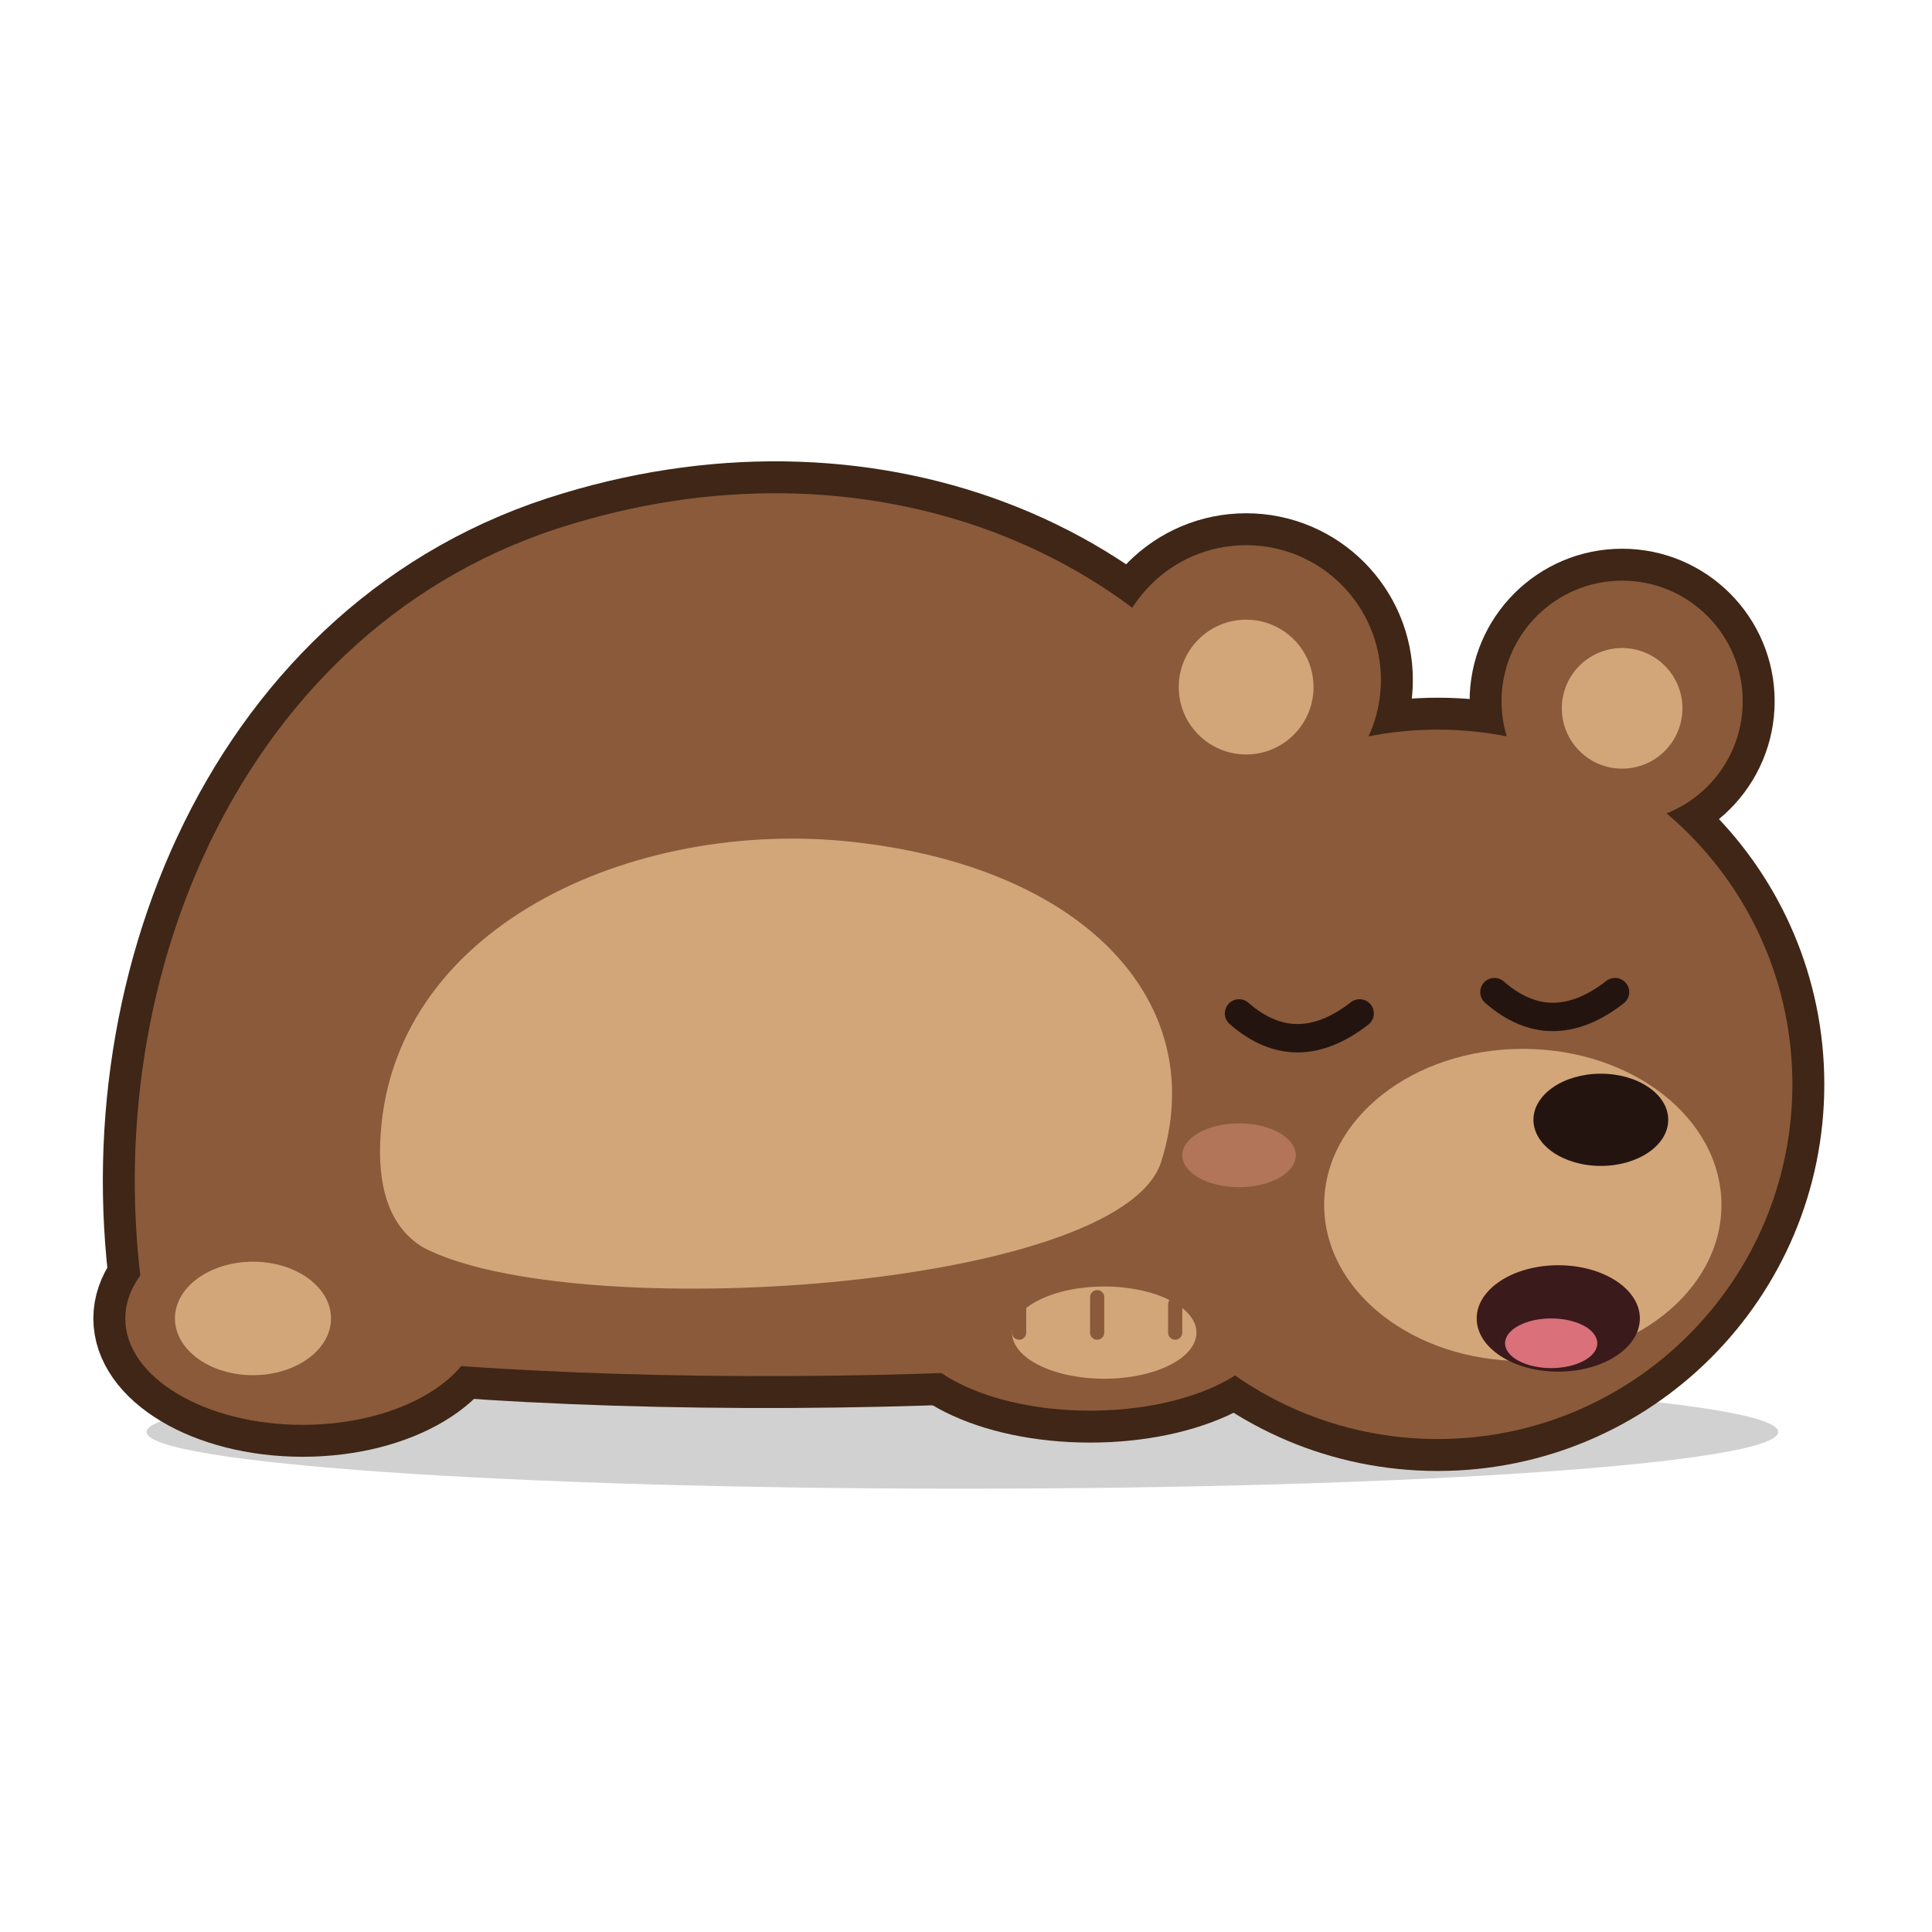
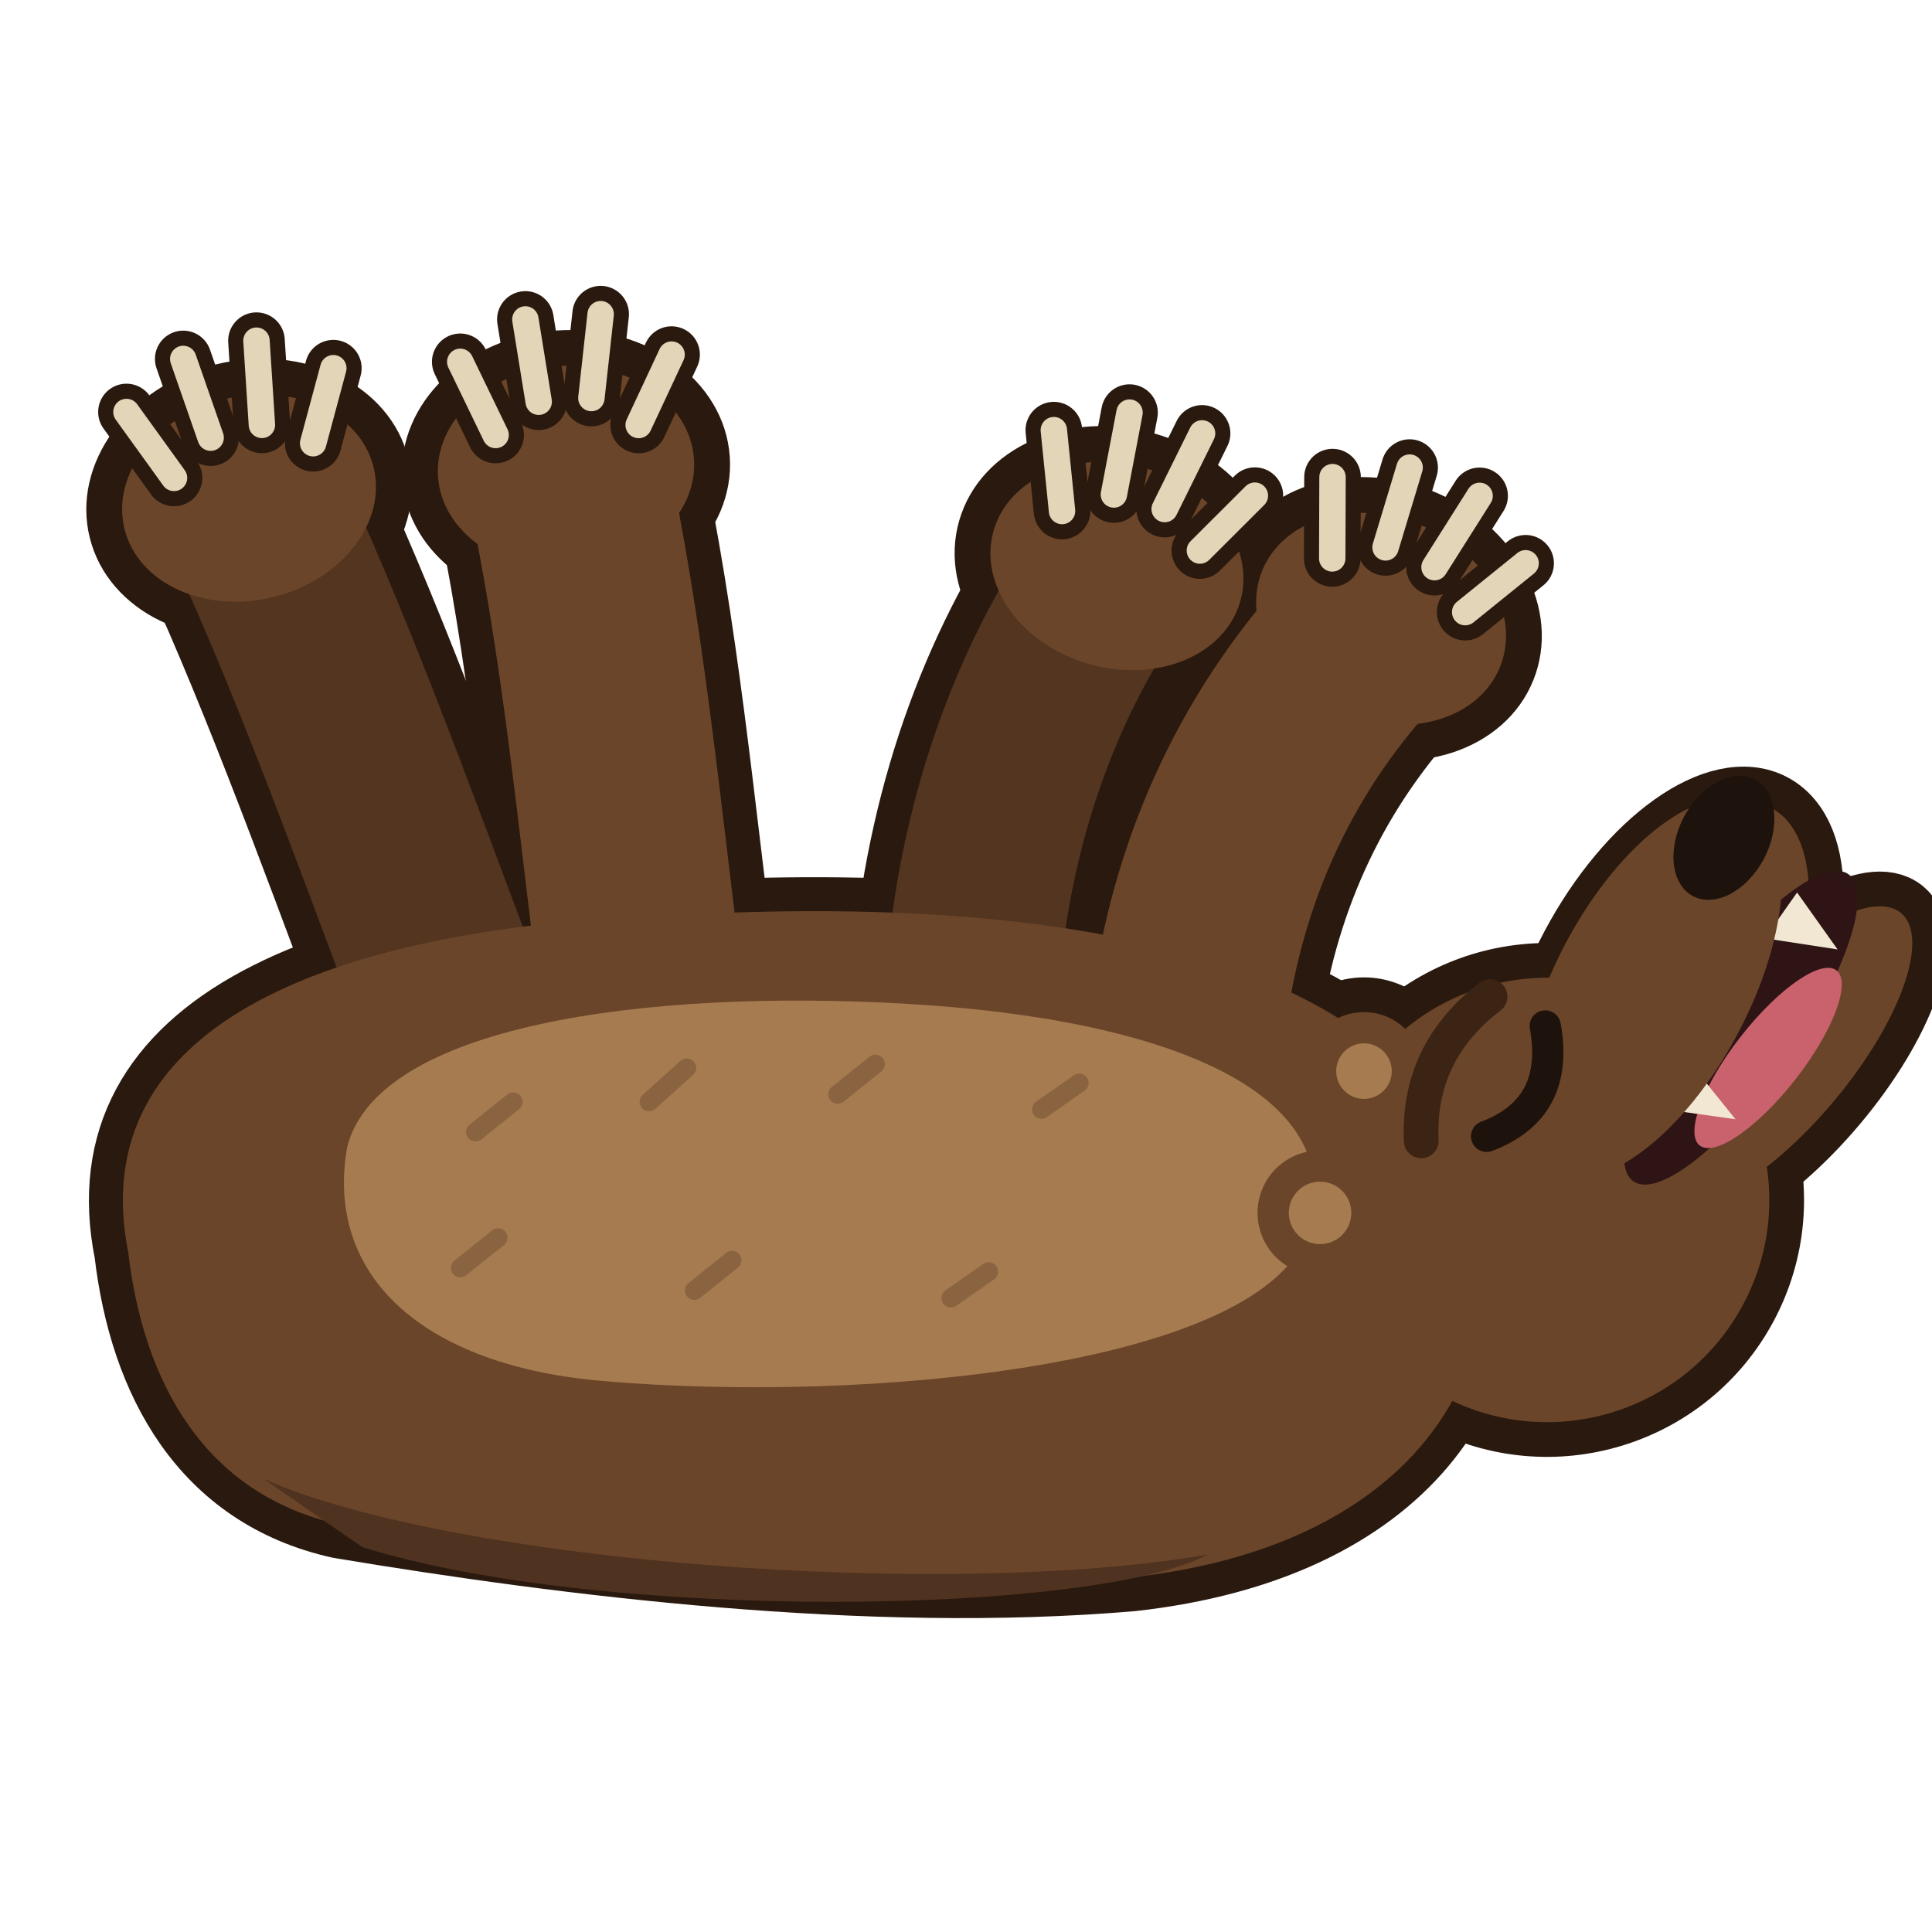
<svg xmlns="http://www.w3.org/2000/svg" viewBox="0 0 512 512" width="512" height="512">
-   <defs>
-     <g id="fur">
-       <path d="M30 392 C14 300 56 196 150 168 C236 142 322 176 356 252 C372 296 372 350 366 396 C300 412 100 414 30 392 Z" />
-       <ellipse cx="74" cy="392" rx="50" ry="30" />
-       <circle cx="340" cy="212" r="38" />
-       <circle cx="446" cy="218" r="34" />
-       <circle cx="394" cy="326" r="100" />
-       <ellipse cx="296" cy="392" rx="52" ry="26" />
+   <g id="art" transform="translate(0 0)">
+     <g stroke="#2a190e" fill="#2a190e" stroke-linejoin="round">
+       <path d="M118 262 C100 214 84 170 66 132" stroke="#2a190e" stroke-width="68" stroke-linecap="round" fill="none" />
+       <path d="M258 256 C262 214 276 178 296 150" stroke="#2a190e" stroke-width="64" stroke-linecap="round" fill="none" />
+       <path d="M34 332 C22 272 86 244 190 242 C290 238 376 256 392 318 C402 366 372 410 300 418 C230 424 150 414 90 404 C54 396 38 366 34 332 Z" stroke-width="18" />
+       <path d="M170 262 C164 216 160 170 150 124" stroke="#2a190e" stroke-width="72" stroke-linecap="round" fill="none" />
+       <path d="M316 262 C322 226 338 192 366 164" stroke="#2a190e" stroke-width="70" stroke-linecap="round" fill="none" />
+       <ellipse cx="66" cy="132" rx="43.0" ry="36.0" fill="#2a190e" transform="rotate(-14 66 132)" />
+       <ellipse cx="296" cy="150" rx="43.0" ry="36.0" fill="#2a190e" transform="rotate(16 296 150)" />
+       <ellipse cx="150" cy="124" rx="43.0" ry="36.0" fill="#2a190e" transform="rotate(-4 150 124)" />
+       <ellipse cx="366" cy="164" rx="43.0" ry="36.0" fill="#2a190e" transform="rotate(22 366 164)" />
+       <g transform="translate(410 318) rotate(-62) scale(.92)" stroke-width="20">
+         <circle cx="-34" cy="-56" r="18" />
+         <circle cx="8" cy="-64" r="17" />
+         <ellipse cx="68" cy="40" rx="54" ry="20" transform="rotate(12 68 40)" />
+         <circle cx="0" cy="0" r="64" />
+         <ellipse cx="68" cy="4" rx="62" ry="31" />
+       </g>
    </g>
-   </defs>
-   <g transform="translate(5 -36) scale(.94) translate(6 18)">
-     <ellipse cx="260" cy="424" rx="230" ry="16" fill="#000" opacity=".18" />
-     <use href="#fur" fill="#3f2616" stroke="#3f2616" stroke-width="18" stroke-linejoin="round" />
-     <use href="#fur" fill="#8a5a3a" />
-     <path d="M96 340 C100 280 170 250 232 258 C296 266 330 304 316 348 C304 384 150 394 108 372 C98 366 95 354 96 340 Z" fill="#d2a679" />
-     <ellipse cx="60" cy="392" rx="22" ry="16" fill="#d2a679" />
-     <ellipse cx="300" cy="396" rx="26" ry="13" fill="#d2a679" />
-     <path d="M276 388 v8 M298 386 v10 M320 388 v8" stroke="#8a5a3a" stroke-width="4" stroke-linecap="round" />
-     <circle cx="340" cy="214" r="19" fill="#d2a679" />
-     <circle cx="446" cy="220" r="17" fill="#d2a679" />
-     <ellipse cx="418" cy="360" rx="56" ry="44" fill="#d2a679" />
-     <ellipse cx="428" cy="392" rx="23" ry="15" fill="#3a1a1a" />
-     <ellipse cx="426" cy="399" rx="13" ry="7" fill="#d9707a" />
-     <ellipse cx="440" cy="336" rx="19" ry="13" fill="#241410" />
-     <path d="M338 306 q16 14 34 0" stroke="#241410" stroke-width="8" fill="none" stroke-linecap="round" />
-     <path d="M410 300 q16 14 34 0" stroke="#241410" stroke-width="8" fill="none" stroke-linecap="round" />
-     <ellipse cx="338" cy="346" rx="16" ry="9" fill="#d98f7a" opacity=".5" />
+     <path d="M118 262 C100 214 84 170 66 132" stroke="#533520" stroke-width="50" stroke-linecap="round" fill="none" />
+     <path d="M258 256 C262 214 276 178 296 150" stroke="#533520" stroke-width="46" stroke-linecap="round" fill="none" />
+     <path d="M34 332 C22 272 86 244 190 242 C290 238 376 256 392 318 C402 366 372 410 300 418 C230 424 150 414 90 404 C54 396 38 366 34 332 Z" fill="#6b4529" />
+     <path d="M170 262 C164 216 160 170 150 124" stroke="#6b4529" stroke-width="54" stroke-linecap="round" fill="none" />
+     <path d="M316 262 C322 226 338 192 366 164" stroke="#6b4529" stroke-width="52" stroke-linecap="round" fill="none" />
+     <ellipse cx="66" cy="132" rx="34.0" ry="27.0" fill="#6b4529" transform="rotate(-14 66 132)" />
+     <ellipse cx="296" cy="150" rx="34.0" ry="27.0" fill="#6b4529" transform="rotate(16 296 150)" />
+     <ellipse cx="150" cy="124" rx="34.0" ry="27.0" fill="#6b4529" transform="rotate(-4 150 124)" />
+     <ellipse cx="366" cy="164" rx="34.0" ry="27.0" fill="#6b4529" transform="rotate(22 366 164)" />
+     <path d="M70 392 C120 414 250 424 320 412 C290 428 160 430 96 410 Z" fill="#4f3220" />
+     <path d="M92 304 C100 272 170 262 240 266 C310 270 360 290 346 328 C332 362 230 372 160 366 C112 362 86 338 92 304 Z" fill="#a67b50" />
+     <path d="M126 300 l10 -8 M172 292 l10 -9 M222 290 l10 -8 M276 294 l10 -7 M122 336 l10 -8 M184 342 l10 -8 M252 344 l10 -7" stroke="#8a6340" stroke-width="5" stroke-linecap="round" />
+     <path d="M48 122 L40 102" stroke="#2a190e" stroke-width="15" stroke-linecap="round" transform="rotate(-14 66 132)" />
+     <path d="M60 114 L58 92" stroke="#2a190e" stroke-width="15" stroke-linecap="round" transform="rotate(-14 66 132)" />
+     <path d="M74 114 L78 92" stroke="#2a190e" stroke-width="15" stroke-linecap="round" transform="rotate(-14 66 132)" />
+     <path d="M86 122 L96 104" stroke="#2a190e" stroke-width="15" stroke-linecap="round" transform="rotate(-14 66 132)" />
+     <path d="M48 122 L40 102" stroke="#e3d5b8" stroke-width="7" stroke-linecap="round" transform="rotate(-14 66 132)" />
+     <path d="M60 114 L58 92" stroke="#e3d5b8" stroke-width="7" stroke-linecap="round" transform="rotate(-14 66 132)" />
+     <path d="M74 114 L78 92" stroke="#e3d5b8" stroke-width="7" stroke-linecap="round" transform="rotate(-14 66 132)" />
+     <path d="M86 122 L96 104" stroke="#e3d5b8" stroke-width="7" stroke-linecap="round" transform="rotate(-14 66 132)" />
+     <path d="M278 140 L270 120" stroke="#2a190e" stroke-width="15" stroke-linecap="round" transform="rotate(16 296 150)" />
+     <path d="M290 132 L288 110" stroke="#2a190e" stroke-width="15" stroke-linecap="round" transform="rotate(16 296 150)" />
+     <path d="M304 132 L308 110" stroke="#2a190e" stroke-width="15" stroke-linecap="round" transform="rotate(16 296 150)" />
+     <path d="M316 140 L326 122" stroke="#2a190e" stroke-width="15" stroke-linecap="round" transform="rotate(16 296 150)" />
+     <path d="M278 140 L270 120" stroke="#e3d5b8" stroke-width="7" stroke-linecap="round" transform="rotate(16 296 150)" />
+     <path d="M290 132 L288 110" stroke="#e3d5b8" stroke-width="7" stroke-linecap="round" transform="rotate(16 296 150)" />
+     <path d="M304 132 L308 110" stroke="#e3d5b8" stroke-width="7" stroke-linecap="round" transform="rotate(16 296 150)" />
+     <path d="M316 140 L326 122" stroke="#e3d5b8" stroke-width="7" stroke-linecap="round" transform="rotate(16 296 150)" />
+     <path d="M132 114 L124 94" stroke="#2a190e" stroke-width="15" stroke-linecap="round" transform="rotate(-4 150 124)" />
+     <path d="M144 106 L142 84" stroke="#2a190e" stroke-width="15" stroke-linecap="round" transform="rotate(-4 150 124)" />
+     <path d="M158 106 L162 84" stroke="#2a190e" stroke-width="15" stroke-linecap="round" transform="rotate(-4 150 124)" />
+     <path d="M170 114 L180 96" stroke="#2a190e" stroke-width="15" stroke-linecap="round" transform="rotate(-4 150 124)" />
+     <path d="M132 114 L124 94" stroke="#e3d5b8" stroke-width="7" stroke-linecap="round" transform="rotate(-4 150 124)" />
+     <path d="M144 106 L142 84" stroke="#e3d5b8" stroke-width="7" stroke-linecap="round" transform="rotate(-4 150 124)" />
+     <path d="M158 106 L162 84" stroke="#e3d5b8" stroke-width="7" stroke-linecap="round" transform="rotate(-4 150 124)" />
+     <path d="M170 114 L180 96" stroke="#e3d5b8" stroke-width="7" stroke-linecap="round" transform="rotate(-4 150 124)" />
+     <path d="M348 154 L340 134" stroke="#2a190e" stroke-width="15" stroke-linecap="round" transform="rotate(22 366 164)" />
+     <path d="M360 146 L358 124" stroke="#2a190e" stroke-width="15" stroke-linecap="round" transform="rotate(22 366 164)" />
+     <path d="M374 146 L378 124" stroke="#2a190e" stroke-width="15" stroke-linecap="round" transform="rotate(22 366 164)" />
+     <path d="M386 154 L396 136" stroke="#2a190e" stroke-width="15" stroke-linecap="round" transform="rotate(22 366 164)" />
+     <path d="M348 154 L340 134" stroke="#e3d5b8" stroke-width="7" stroke-linecap="round" transform="rotate(22 366 164)" />
+     <path d="M360 146 L358 124" stroke="#e3d5b8" stroke-width="7" stroke-linecap="round" transform="rotate(22 366 164)" />
+     <path d="M374 146 L378 124" stroke="#e3d5b8" stroke-width="7" stroke-linecap="round" transform="rotate(22 366 164)" />
+     <path d="M386 154 L396 136" stroke="#e3d5b8" stroke-width="7" stroke-linecap="round" transform="rotate(22 366 164)" />
+     <g transform="translate(410 318) rotate(-62) scale(.92)">
+       <g fill="#6b4529">
+         <circle cx="-34" cy="-56" r="18" />
+         <circle cx="8" cy="-64" r="17" />
+         <ellipse cx="68" cy="40" rx="54" ry="20" transform="rotate(12 68 40)" />
+         <circle cx="0" cy="0" r="64" />
+         <ellipse cx="68" cy="4" rx="62" ry="31" />
+       </g>
+       <circle cx="-34" cy="-56" r="9" fill="#a67b50" />
+       <circle cx="8" cy="-64" r="8" fill="#a67b50" />
+       <ellipse cx="70" cy="26" rx="54" ry="16" fill="#2e1414" transform="rotate(7 70 26)" />
+       <ellipse cx="66" cy="37" rx="32" ry="10" fill="#c9626c" transform="rotate(10 66 37)" />
+       <path d="M38 15 l8 22 l9 -21 Z M96 20 l7 20 l9 -18 Z" fill="#f1e7d2" />
+       <ellipse cx="68" cy="-2" rx="60" ry="28" fill="#6b4529" />
+       <ellipse cx="116" cy="-4" rx="19" ry="13" fill="#1e120c" />
+       <path d="M8 -24 q17 15 36 0" stroke="#1e120c" stroke-width="9" fill="none" stroke-linecap="round" />
+       <path d="M-2 -40 q22 -13 46 -2" stroke="#3b2414" stroke-width="10" fill="none" stroke-linecap="round" />
+     </g>
  </g>
</svg>
